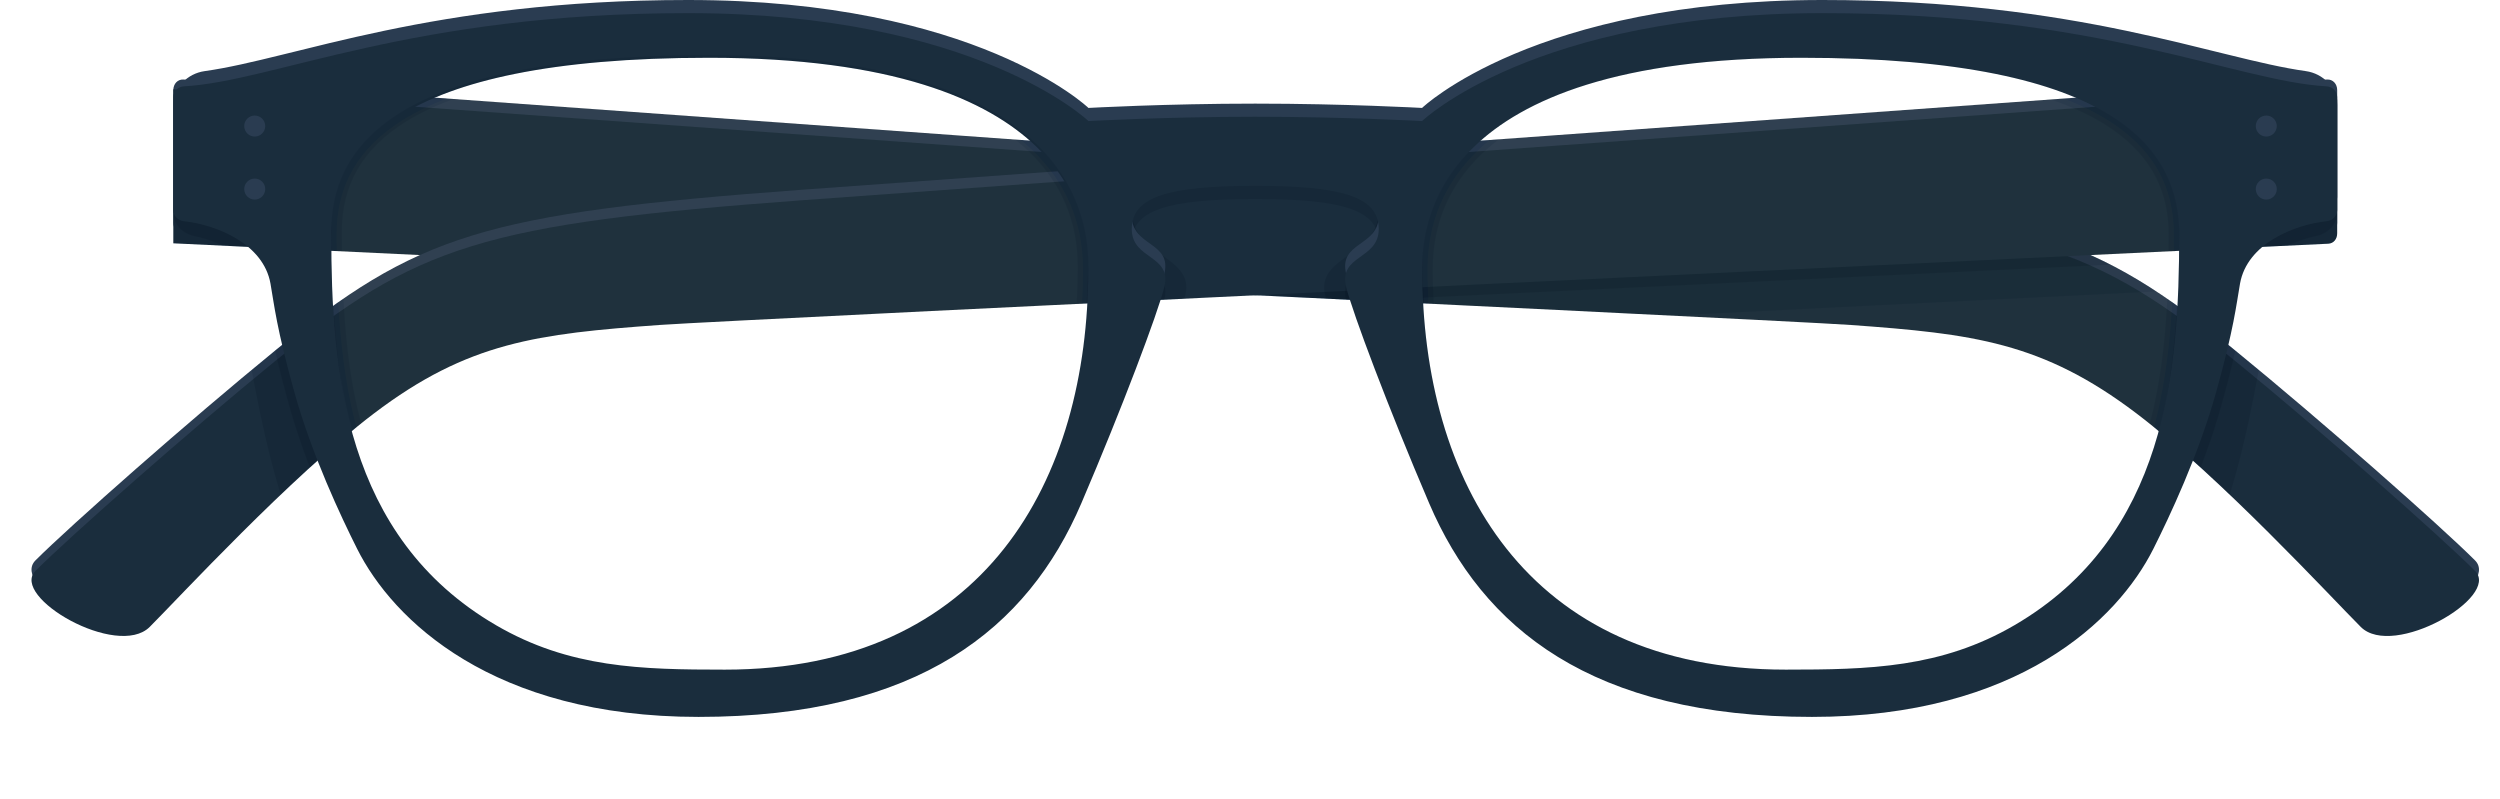
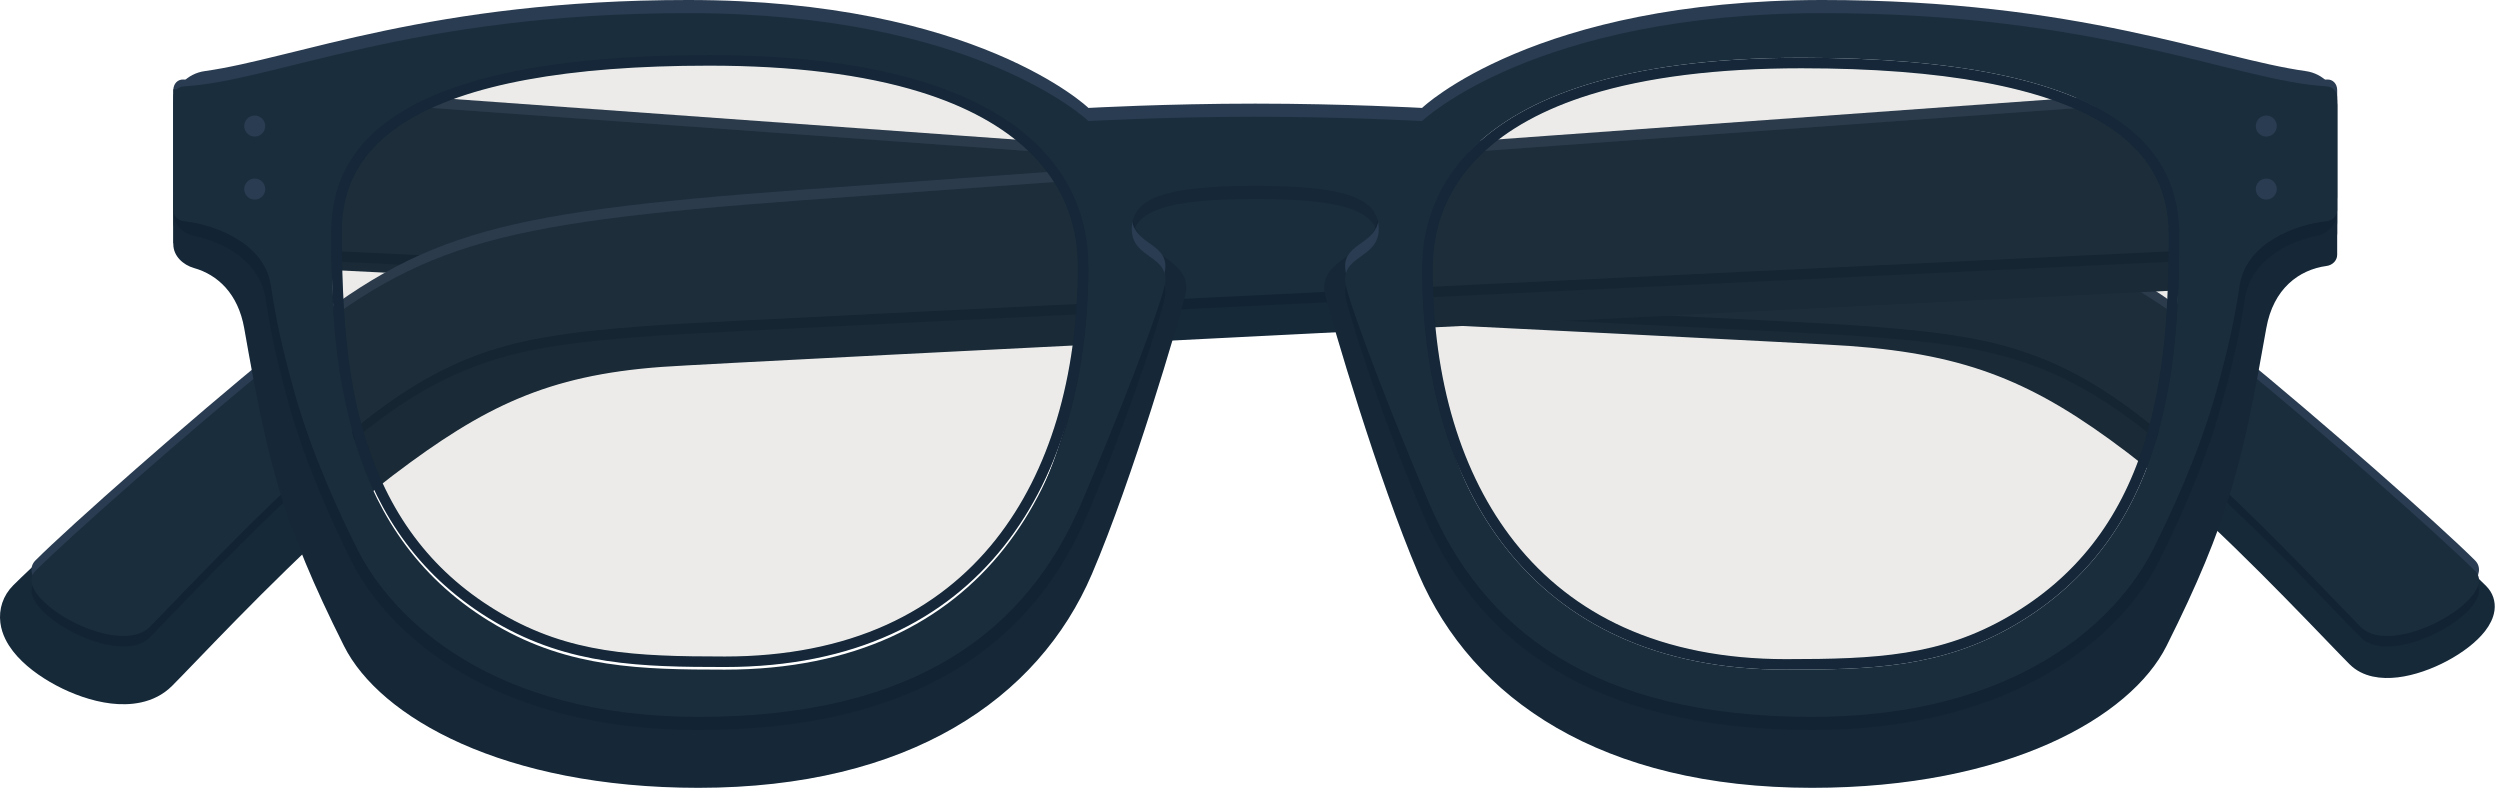
<svg xmlns="http://www.w3.org/2000/svg" width="952" height="304" viewBox="0 0 952 304" fill="none">
+   <g class="fake-the-blend-mode">
+     <path d="M82 44L82.222 41.008L79 40.769V44V71.795C79 86.152 89.998 98.045 104.421 98.751C213.353 104.086 680.153 126.979 704.513 128.742C727.576 130.413 745.505 133.987 762.064 140.451C778.631 146.918 793.976 156.334 811.817 169.87C837.677 189.493 870.609 223.68 887.914 241.644C891.742 245.618 894.806 248.798 896.859 250.851C900.902 254.894 906.935 255.651 912.717 254.957C918.602 254.25 924.94 251.975 930.463 249.028C935.958 246.097 940.948 242.342 943.954 238.461C945.452 236.526 946.632 234.337 946.928 232.03C947.244 229.563 946.512 227.179 944.601 225.269C931.365 212.032 885.614 171.668 853.226 145.265C826.05 123.106 806.015 109.747 777.273 100.884C748.697 92.073 711.643 87.75 650.541 83.238C630.987 81.793 488.908 71.236 351.716 61.039C283.12 55.941 215.747 50.934 165.523 47.2L105.038 42.704L88.175 41.451L83.742 41.121L82.606 41.037L82.319 41.015L82.247 41.01L82.228 41.009C82.224 41.008 82.222 41.008 82 44Z" fill="#1a2d3d" />
+     <path d="M82 44L82.222 41.008L79 40.769V44V71.795C79 86.152 89.998 98.045 104.421 98.751C213.353 104.086 680.153 126.979 704.513 128.742C727.576 130.413 745.505 133.987 762.064 140.451C778.631 146.918 793.976 156.334 811.817 169.87C837.677 189.493 870.609 223.68 887.914 241.644C891.742 245.618 894.806 248.798 896.859 250.851C900.902 254.894 906.935 255.651 912.717 254.957C918.602 254.25 924.94 251.975 930.463 249.028C935.958 246.097 940.948 242.342 943.954 238.461C945.452 236.526 946.632 234.337 946.928 232.03C947.244 229.563 946.512 227.179 944.601 225.269C931.365 212.032 885.614 171.668 853.226 145.265C826.05 123.106 806.015 109.747 777.273 100.884C748.697 92.073 711.643 87.75 650.541 83.238C630.987 81.793 488.908 71.236 351.716 61.039C283.12 55.941 215.747 50.934 165.523 47.2L105.038 42.704L88.175 41.451L83.742 41.121L82.606 41.037L82.319 41.015L82.247 41.01L82.228 41.009C82.224 41.008 82.222 41.008 82 44Z" stroke="#1a2d3d" stroke-width="6" />
+   </g>
  <g style="mix-blend-mode:soft-light" opacity="0.2">
    <path d="M82 44L82.222 41.008L79 40.769V44V71.795C79 86.152 89.998 98.045 104.421 98.751C213.353 104.086 680.153 126.979 704.513 128.742C727.576 130.413 745.505 133.987 762.064 140.451C778.631 146.918 793.976 156.334 811.817 169.87C837.677 189.493 870.609 223.68 887.914 241.644C891.742 245.618 894.806 248.798 896.859 250.851C900.902 254.894 906.935 255.651 912.717 254.957C918.602 254.25 924.94 251.975 930.463 249.028C935.958 246.097 940.948 242.342 943.954 238.461C945.452 236.526 946.632 234.337 946.928 232.03C947.244 229.563 946.512 227.179 944.601 225.269C931.365 212.032 885.614 171.668 853.226 145.265C826.05 123.106 806.015 109.747 777.273 100.884C748.697 92.073 711.643 87.75 650.541 83.238C630.987 81.793 488.908 71.236 351.716 61.039C283.12 55.941 215.747 50.934 165.523 47.2L105.038 42.704L88.175 41.451L83.742 41.121L82.606 41.037L82.319 41.015L82.247 41.01L82.228 41.009C82.224 41.008 82.222 41.008 82 44Z" fill="#2A3C51" />
    <path d="M82 44L82.222 41.008L79 40.769V44V71.795C79 86.152 89.998 98.045 104.421 98.751C213.353 104.086 680.153 126.979 704.513 128.742C727.576 130.413 745.505 133.987 762.064 140.451C778.631 146.918 793.976 156.334 811.817 169.87C837.677 189.493 870.609 223.68 887.914 241.644C891.742 245.618 894.806 248.798 896.859 250.851C900.902 254.894 906.935 255.651 912.717 254.957C918.602 254.25 924.94 251.975 930.463 249.028C935.958 246.097 940.948 242.342 943.954 238.461C945.452 236.526 946.632 234.337 946.928 232.03C947.244 229.563 946.512 227.179 944.601 225.269C931.365 212.032 885.614 171.668 853.226 145.265C826.05 123.106 806.015 109.747 777.273 100.884C748.697 92.073 711.643 87.75 650.541 83.238C630.987 81.793 488.908 71.236 351.716 61.039C283.12 55.941 215.747 50.934 165.523 47.2L105.038 42.704L88.175 41.451L83.742 41.121L82.606 41.037L82.319 41.015L82.247 41.01L82.228 41.009C82.224 41.008 82.222 41.008 82 44Z" stroke="#2A3C51" stroke-width="6" />
  </g>
  <g style="mix-blend-mode:soft-light" opacity="0.2">
    <path d="M69.939 38.284C67.622 38.117 66 39.977 66 42.299V89.022C66 93.292 69.228 96.804 73.493 97.007C143.363 100.337 678.896 125.881 704.73 127.75C751.26 131.12 777.7 134.22 813.63 161.48C845.43 185.61 887.83 231.58 898.98 242.73C911.29 255.04 952.36 231.27 942.48 221.39C929.35 208.26 883.69 167.97 851.33 141.59C797.22 97.47 772.6 89.26 650.32 80.23C613.161 77.484 119.13 41.834 69.939 38.284Z" fill="#1A2D3D" />
  </g>
  <path d="M69.939 30.284C67.622 30.117 66 31.977 66 34.299V84.836C66 86.971 67.285 88.711 69.418 88.813C118.422 91.148 678.301 117.838 704.73 119.75C751.26 123.12 777.7 126.22 813.63 153.48C845.43 177.61 887.83 223.58 898.98 234.73C911.29 247.04 952.36 223.27 942.48 213.39C929.35 200.26 883.69 159.97 851.33 133.59C797.22 89.47 772.6 81.26 650.32 72.23C613.161 69.484 119.13 33.834 69.939 30.284Z" fill="#2A3C51" />
  <path d="M66 34V92.65C66 92.65 677.09 121.75 704.73 123.75C751.26 127.12 777.7 130.22 813.63 157.48C845.43 181.61 887.83 227.58 898.98 238.73C911.29 251.04 952.36 227.27 942.48 217.39C929.35 204.26 883.69 163.97 851.33 137.59C797.22 93.47 772.6 85.26 650.32 76.23C611.21 73.34 66 34 66 34Z" fill="#1A2D3D" />
+   <path d="M251.704 133.724C228.949 135.372 211.367 139.374 195.168 146.175C178.918 152.997 163.786 162.749 145.997 176.249L145.997 176.25C120.359 195.704 87.71 229.591 70.355 247.605C66.478 251.629 63.365 254.861 61.263 256.963C56.254 261.971 49.063 262.663 42.925 261.925C36.582 261.164 29.887 258.738 24.125 255.665C18.422 252.623 13.034 248.625 9.674 244.288C8.005 242.132 6.487 239.445 6.096 236.402C5.665 233.04 6.691 229.724 9.277 227.137C22.621 213.794 68.463 173.365 100.878 146.93L100.879 146.929C128.176 124.677 148.563 111.043 177.844 102.016C206.791 93.092 244.174 88.756 305.238 84.246C324.788 82.802 465.362 72.245 601.057 62.048C668.902 56.95 735.526 51.942 785.188 48.209C810.019 46.342 830.609 44.794 844.992 43.713L861.665 42.459L866.048 42.13L867.171 42.045L867.455 42.024L867.526 42.019L867.544 42.017C867.548 42.017 867.55 42.017 868 48L867.55 42.017L874 41.532V48V73.796C874 89.711 861.776 102.955 845.724 103.749C737.418 109.107 276.002 131.966 251.704 133.724ZM251.704 133.724L251.27 127.74L251.704 133.724Z" fill="#1A2D3D" />
+   <path d="M251.704 133.724C228.949 135.372 211.367 139.374 195.168 146.175C178.918 152.997 163.786 162.749 145.997 176.249L145.997 176.25C120.359 195.704 87.71 229.591 70.355 247.605C66.478 251.629 63.365 254.861 61.263 256.963C56.254 261.971 49.063 262.663 42.925 261.925C36.582 261.164 29.887 258.738 24.125 255.665C18.422 252.623 13.034 248.625 9.674 244.288C8.005 242.132 6.487 239.445 6.096 236.402C5.665 233.04 6.691 229.724 9.277 227.137C22.621 213.794 68.463 173.365 100.878 146.93L100.879 146.929C128.176 124.677 148.563 111.043 177.844 102.016C206.791 93.092 244.174 88.756 305.238 84.246C324.788 82.802 465.362 72.245 601.057 62.048C668.902 56.95 735.526 51.942 785.188 48.209C810.019 46.342 830.609 44.794 844.992 43.713L861.665 42.459L866.048 42.13L867.171 42.045L867.455 42.024L867.526 42.019L867.544 42.017C867.548 42.017 867.55 42.017 868 48L867.55 42.017L874 41.532V48V73.796C874 89.711 861.776 102.955 845.724 103.749C737.418 109.107 276.002 131.966 251.704 133.724ZM251.704 133.724L251.27 127.74L251.704 133.724Z" stroke="#1A2D3D" stroke-width="12" />
  <g style="mix-blend-mode:soft-light" opacity="0.2">
    <path d="M251.704 133.724C228.949 135.372 211.367 139.374 195.168 146.175C178.918 152.997 163.786 162.749 145.997 176.249L145.997 176.25C120.359 195.704 87.71 229.591 70.355 247.605C66.478 251.629 63.365 254.861 61.263 256.963C56.254 261.971 49.063 262.663 42.925 261.925C36.582 261.164 29.887 258.738 24.125 255.665C18.422 252.623 13.034 248.625 9.674 244.288C8.005 242.132 6.487 239.445 6.096 236.402C5.665 233.04 6.691 229.724 9.277 227.137C22.621 213.794 68.463 173.365 100.878 146.93L100.879 146.929C128.176 124.677 148.563 111.043 177.844 102.016C206.791 93.092 244.174 88.756 305.238 84.246C324.788 82.802 465.362 72.245 601.057 62.048C668.902 56.95 735.526 51.942 785.188 48.209C810.019 46.342 830.609 44.794 844.992 43.713L861.665 42.459L866.048 42.13L867.171 42.045L867.455 42.024L867.526 42.019L867.544 42.017C867.548 42.017 867.55 42.017 868 48L867.55 42.017L874 41.532V48V73.796C874 89.711 861.776 102.955 845.724 103.749C737.418 109.107 276.002 131.966 251.704 133.724ZM251.704 133.724L251.27 127.74L251.704 133.724Z" fill="#2A3C51" />
    <path d="M251.704 133.724C228.949 135.372 211.367 139.374 195.168 146.175C178.918 152.997 163.786 162.749 145.997 176.249L145.997 176.25C120.359 195.704 87.71 229.591 70.355 247.605C66.478 251.629 63.365 254.861 61.263 256.963C56.254 261.971 49.063 262.663 42.925 261.925C36.582 261.164 29.887 258.738 24.125 255.665C18.422 252.623 13.034 248.625 9.674 244.288C8.005 242.132 6.487 239.445 6.096 236.402C5.665 233.04 6.691 229.724 9.277 227.137C22.621 213.794 68.463 173.365 100.878 146.93L100.879 146.929C128.176 124.677 148.563 111.043 177.844 102.016C206.791 93.092 244.174 88.756 305.238 84.246C324.788 82.802 465.362 72.245 601.057 62.048C668.902 56.95 735.526 51.942 785.188 48.209C810.019 46.342 830.609 44.794 844.992 43.713L861.665 42.459L866.048 42.13L867.171 42.045L867.455 42.024L867.526 42.019L867.544 42.017C867.548 42.017 867.55 42.017 868 48L867.55 42.017L874 41.532V48V73.796C874 89.711 861.776 102.955 845.724 103.749C737.418 109.107 276.002 131.966 251.704 133.724ZM251.704 133.724L251.27 127.74L251.704 133.724Z" stroke="#2A3C51" stroke-width="12" />
  </g>
  <g style="mix-blend-mode:soft-light" opacity="0.2">
    <path d="M305.68 80.23C183.4 89.26 158.78 97.47 104.67 141.58C72.31 167.97 26.65 208.25 13.52 221.38C3.64 231.26 44.71 255.03 57.02 242.72C68.17 231.57 110.57 185.6 142.37 161.47C178.3 134.2 204.74 131.11 251.27 127.74C277.104 125.871 812.637 100.327 882.507 96.997C886.773 96.794 890 93.282 890 89.012V38C890 38 344.79 77.34 305.68 80.23Z" fill="#1A2D3D" />
  </g>
  <path d="M305.68 72.23C183.4 81.26 158.78 89.47 104.67 133.58C72.31 159.97 26.65 200.25 13.52 213.38C3.64 223.26 44.71 247.03 57.02 234.72C68.17 223.57 110.57 177.6 142.37 153.47C178.3 126.2 204.74 123.11 251.27 119.74C277.699 117.828 837.578 91.138 886.582 88.803C888.715 88.701 890 86.961 890 84.826V34.299C890 31.977 888.378 30.117 886.061 30.284C836.87 33.834 342.839 69.484 305.68 72.23Z" fill="#2A3C51" />
  <path d="M305.68 76.23C183.4 85.26 158.78 93.47 104.67 137.58C72.31 163.97 26.65 204.25 13.52 217.38C3.64 227.26 44.71 251.03 57.02 238.72C68.17 227.57 110.57 181.6 142.37 157.47C178.3 130.2 204.74 127.11 251.27 123.74C277.699 121.828 837.578 95.138 886.582 92.803C888.715 92.701 890 90.961 890 88.826V38.299C890 35.977 888.378 34.117 886.061 34.284C836.87 37.834 342.839 73.484 305.68 76.23Z" fill="#1A2D3D" />
+   <g class="fake-the-blend-mode">
+     <path d="M694 8C584.28 8 541.52 49.1 541.52 49.1C541.52 49.1 512 47.46 478 47.46C444 47.46 414.48 49.1 414.48 49.1C414.48 49.1 371.72 8 262 8C156.411 8 104.62 33.931 69.988 35.884C67.783 36.008 66 37.79 66 39.999C66 50.477 66 78.891 66 93.017C66 97.435 69.651 100.872 73.902 102.075C82.875 104.614 90.668 111.786 93 125C101.94 175.799 107.259 198.635 131 246C144.61 273.13 191.62 300 265.99 300C345.86 300 395.38 266.29 415.79 218.61C431.36 182.24 448.88 122.27 451.35 112.4C455.092 97.448 430.98 97.601 430.98 80.21C430.98 67.88 445 63.77 478 63.77C511 63.77 525.02 67.88 525.02 80.21C525.02 97.589 500.896 97.473 504.65 112.4C507.12 122.26 524.65 182.24 540.21 218.61C560.62 266.29 610.14 300 690.01 300C764.38 300 811.39 273.13 825 246C848.741 198.635 854.06 175.799 863 125C865.666 109.894 875.469 102.684 886.012 101.265C888.201 100.97 890 99.211 890 97.002C890 85.14 890 51.592 890 39.999C890 37.79 888.217 36.008 886.012 35.884C851.38 33.931 799.589 8 694 8ZM276 268C244.17 268 216.83 267.38 188.85 251.06C130.96 217.29 126.15 136.07 126.15 84.26C126.16 53.02 148.32 17 270 17C410 17 414.42 80.65 414.42 97.42C414.42 178 375 268 276 268ZM767.15 251.06C739.17 267.38 711.83 268 680 268C581 268 541.58 178 541.58 97.42C541.58 80.65 546 17 686 17C807.68 17 829.84 53.02 829.84 84.26C829.84 136.07 825.03 217.29 767.15 251.06Z" fill="#1A2D3D" />
+   </g>
  <g style="mix-blend-mode:soft-light" opacity="0.2">
    <path d="M694 8C584.28 8 541.52 49.1 541.52 49.1C541.52 49.1 512 47.46 478 47.46C444 47.46 414.48 49.1 414.48 49.1C414.48 49.1 371.72 8 262 8C156.411 8 104.62 33.931 69.988 35.884C67.783 36.008 66 37.79 66 39.999C66 50.477 66 78.891 66 93.017C66 97.435 69.651 100.872 73.902 102.075C82.875 104.614 90.668 111.786 93 125C101.94 175.799 107.259 198.635 131 246C144.61 273.13 191.62 300 265.99 300C345.86 300 395.38 266.29 415.79 218.61C431.36 182.24 448.88 122.27 451.35 112.4C455.092 97.448 430.98 97.601 430.98 80.21C430.98 67.88 445 63.77 478 63.77C511 63.77 525.02 67.88 525.02 80.21C525.02 97.589 500.896 97.473 504.65 112.4C507.12 122.26 524.65 182.24 540.21 218.61C560.62 266.29 610.14 300 690.01 300C764.38 300 811.39 273.13 825 246C848.741 198.635 854.06 175.799 863 125C865.666 109.894 875.469 102.684 886.012 101.265C888.201 100.97 890 99.211 890 97.002C890 85.14 890 51.592 890 39.999C890 37.79 888.217 36.008 886.012 35.884C851.38 33.931 799.589 8 694 8ZM276 268C244.17 268 216.83 267.38 188.85 251.06C130.96 217.29 126.15 136.07 126.15 84.26C126.16 53.02 148.32 17 270 17C410 17 414.42 80.65 414.42 97.42C414.42 178 375 268 276 268ZM767.15 251.06C739.17 267.38 711.83 268 680 268C581 268 541.58 178 541.58 97.42C541.58 80.65 546 17 686 17C807.68 17 829.84 53.02 829.84 84.26C829.84 136.07 825.03 217.29 767.15 251.06Z" fill="#1A2D3D" />
  </g>
  <g style="mix-blend-mode:soft-light" opacity="0.2">
    <path d="M694 10C584.28 10 541.52 51.1 541.52 51.1C541.52 51.1 512 49.46 478 49.46C444 49.46 414.48 51.1 414.48 51.1C414.48 51.1 371.72 10 262 10C160.382 10 108.592 34.018 73.97 37.565C69.575 38.015 66 41.566 66 45.984C66 55.508 66 71.35 66 81.003C66 85.422 69.609 88.972 73.937 89.862C85.288 92.197 98.6 99.397 101 113C102.48 121.41 103.25 129.7 110 154C116.77 178.37 127.93 201.89 134 214C147.61 241.13 187.62 278 265.99 278C349.86 278 393.38 244.29 413.79 196.61C429.36 160.24 440.88 124.27 443.35 114.4C445.82 104.53 436.75 101.25 434.28 101.25C431.81 101.25 430.98 96.32 430.98 92.21C430.98 79.88 445 75.77 478 75.77C511 75.77 525.02 79.88 525.02 92.21C525.02 96.32 524.2 101.25 521.72 101.25C519.24 101.25 510.17 104.54 512.65 114.4C515.12 124.26 526.65 160.24 542.21 196.61C562.62 244.29 606.14 278 690.01 278C768.38 278 808.39 241.13 822 214C828.07 201.89 839.23 178.37 846 154C852.75 129.7 853.52 121.41 855 113C857.401 99.397 870.711 92.197 882.063 89.862C886.391 88.972 890 85.422 890 81.003C890 71.35 890 55.508 890 45.984C890 41.566 886.425 38.015 882.03 37.565C847.409 34.018 795.618 10 694 10ZM276 260C244.17 260 216.83 259.38 188.85 243.06C130.96 209.29 116.15 136.07 116.15 84.26C116.16 53.02 148.32 17 270 17C410 17 424.42 80.65 424.42 97.42C424.42 178 375 260 276 260ZM767.15 243.06C739.17 259.38 711.83 260 680 260C581 260 531.58 188 531.58 107.42C531.58 90.65 546 17 686 17C807.68 17 839.84 63.02 839.84 94.26C839.84 146.07 825.03 209.29 767.15 243.06Z" fill="#1A2D3D" />
  </g>
  <path d="M694 0C584.28 0 541.52 41.1 541.52 41.1C541.52 41.1 512 39.46 478 39.46C444 39.46 414.48 41.1 414.48 41.1C414.48 41.1 371.72 0 262 0C164.192 0 112.545 22.25 77.938 27.082C71.374 27.998 66 33.36 66 39.987C66 51.227 66 67.409 66 75.022C66 77.231 67.791 78.99 69.987 79.226C82.301 80.549 100.309 87.752 103 103C104.48 111.41 105.25 119.7 112 144C118.77 168.37 129.93 191.89 136 204C149.61 231.13 187.62 268 265.99 268C349.86 268 391.38 234.29 411.79 186.61C427.36 150.24 440.88 114.27 443.35 104.4C446.467 91.944 430.98 94.021 430.98 82.21C430.98 69.88 445 65.77 478 65.77C511 65.77 525.02 69.88 525.02 82.21C525.02 94.019 509.518 91.949 512.65 104.4C515.12 114.26 528.65 150.24 544.21 186.61C564.62 234.29 606.14 268 690.01 268C768.38 268 806.39 231.13 820 204C826.07 191.89 837.23 168.37 844 144C850.75 119.7 851.52 111.41 853 103C855.691 87.752 873.699 80.549 886.013 79.226C888.209 78.99 890 77.231 890 75.022C890 67.409 890 51.227 890 39.987C890 33.36 884.626 27.998 878.062 27.082C843.455 22.25 791.808 0 694 0ZM276 260C244.17 260 214.83 262.38 186.85 246.06C128.96 212.29 121.15 136.07 121.15 84.26C121.16 53.02 148.32 17 270 17C410 17 420.42 80.65 420.42 97.42C420.42 178 375 260 276 260ZM771.15 242.06C743.17 258.38 709.83 260 678 260C579 260 534.58 178 534.58 97.42C534.58 80.65 546 17 686 17C807.68 17 836.84 53.02 836.84 84.26C836.84 136.07 829.03 208.29 771.15 242.06Z" fill="#2A3C51" />
  <path d="M694 5C584.28 5 541.52 46.1 541.52 46.1C541.52 46.1 512 44.46 478 44.46C444 44.46 414.48 46.1 414.48 46.1C414.48 46.1 371.72 5 262 5C156.411 5 104.62 30.931 69.988 32.884C67.783 33.008 66 34.772 66 36.981C66 46.455 66 70.27 66 80.022C66 82.231 67.791 83.99 69.987 84.226C82.301 85.549 100.309 92.752 103 108C104.48 116.41 105.25 124.7 112 149C118.77 173.37 129.93 196.89 136 209C149.61 236.13 187.62 273 265.99 273C349.86 273 391.38 239.29 411.79 191.61C427.36 155.24 440.88 119.27 443.35 109.4C446.467 96.944 430.98 99.021 430.98 87.21C430.98 74.88 445 70.77 478 70.77C511 70.77 525.02 74.88 525.02 87.21C525.02 99.019 509.518 96.949 512.65 109.4C515.12 119.26 528.65 155.24 544.21 191.61C564.62 239.29 606.14 273 690.01 273C768.38 273 806.39 236.13 820 209C826.07 196.89 837.23 173.37 844 149C850.75 124.7 851.52 116.41 853 108C855.691 92.752 873.699 85.549 886.013 84.226C888.209 83.99 890 82.231 890 80.022C890 70.27 890 46.455 890 36.981C890 34.772 888.217 33.008 886.012 32.884C851.38 30.931 799.589 5 694 5ZM276 255C244.17 255 216.83 254.38 188.85 238.06C130.96 204.29 126.15 141.07 126.15 89.26C126.16 58.02 148.32 22 270 22C410 22 414.42 85.65 414.42 102.42C414.42 183 375 255 276 255ZM767.15 238.06C739.17 254.38 711.83 255 680 255C581 255 541.58 183 541.58 102.42C541.58 85.65 546 22 686 22C807.68 22 829.84 58.02 829.84 89.26C829.84 141.07 825.03 204.29 767.15 238.06Z" fill="#1A2D3D" />
-   <g style="mix-blend-mode:soft-light" opacity="0.1">
-     <path d="M680 253C634.29 253 599.04 237.75 575.24 207.69C554.53 181.54 543.59 145.14 543.59 102.42C543.59 84.79 550.02 69.63 562.69 57.36C585.55 35.22 627.04 24 686 24C740.25 24 779.44 31.27 802.49 45.62C819.55 56.23 827.84 70.51 827.84 89.27C827.84 146.96 820.36 204.71 766.13 236.34C739.62 251.8 713.71 253 680 253Z" fill="#FFDC7F" />
+   <g opacity="0.1" fill="#3c381f">
+     <path d="M680 253C634.29 253 599.04 237.75 575.24 207.69C554.53 181.54 543.59 145.14 543.59 102.42C543.59 84.79 550.02 69.63 562.69 57.36C585.55 35.22 627.04 24 686 24C740.25 24 779.44 31.27 802.49 45.62C819.55 56.23 827.84 70.51 827.84 89.27C827.84 146.96 820.36 204.71 766.13 236.34C739.62 251.8 713.71 253 680 253Z" />
+     <path d="M276 253C242.29 253 216.38 251.8 189.86 236.33C135.63 204.7 128.15 146.95 128.15 89.26C128.15 70.5 136.44 56.22 153.5 45.61C176.56 31.27 215.75 24 270 24C328.96 24 370.45 35.22 393.32 57.36C405.99 69.63 412.42 84.79 412.42 102.42C412.42 145.14 401.48 181.54 380.77 207.69C356.96 237.75 321.71 253 276 253Z" />
  </g>
-   <g style="mix-blend-mode:soft-light" opacity="0.1">
-     <path d="M276 253C242.29 253 216.38 251.8 189.86 236.33C135.63 204.7 128.15 146.95 128.15 89.26C128.15 70.5 136.44 56.22 153.5 45.61C176.56 31.27 215.75 24 270 24C328.96 24 370.45 35.22 393.32 57.36C405.99 69.63 412.42 84.79 412.42 102.42C412.42 145.14 401.48 181.54 380.77 207.69C356.96 237.75 321.71 253 276 253Z" fill="#FFDC7F" />
+   <g class="fake-the-blend-mode">
+     <path d="M270 25C301.91 25 328.97 28.37 350.44 35.03C367.97 40.46 381.93 48.12 391.92 57.8C404.19 69.68 410.41 84.35 410.41 101.42C410.41 143.68 399.61 179.65 379.19 205.45C368.06 219.51 354.11 230.41 337.73 237.86C320 245.91 299.23 250 276 250C241.55 250 217.02 248.86 190.87 233.61C165.72 218.94 148.95 197.55 139.61 168.22C134.94 153.54 130.16 132.56 130.16 88.27C130.16 70.26 138.14 56.54 154.56 46.32C177.29 32.17 216.13 25 270 25ZM270 21C148.32 21 126.16 57.02 126.16 88.26C126.16 140.07 130.97 203.29 188.86 237.06C216.83 253.38 244.17 254 276 254C375 254 414.42 182 414.42 101.42C414.42 84.65 410 21 270 21Z" fill="#1A2D3D" />
  </g>
-   <g style="mix-blend-mode:soft-light" opacity="0.2">
+   <g class="fake-the-blend-mode">
+     <path d="M686 26C739.87 26 778.71 33.17 801.44 47.31C817.86 57.53 825.84 71.25 825.84 89.26C825.84 114.12 824.72 143.05 816.39 169.21C807.05 198.54 790.28 219.93 765.13 234.6C738.98 249.86 714.45 251 680 251C656.77 251 636 246.91 618.26 238.85C601.88 231.4 587.93 220.5 576.8 206.44C556.38 180.65 545.58 144.68 545.58 102.41C545.58 85.34 551.8 70.66 564.07 58.79C574.06 49.12 588.02 41.46 605.55 36.02C627.03 29.37 654.09 26 686 26ZM686 22C546 22 541.58 85.65 541.58 102.42C541.58 183 581 255 680 255C711.83 255 739.17 254.38 767.14 238.06C825.03 204.29 829.84 141.07 829.84 89.26C829.84 58.02 807.68 22 686 22Z" fill="#1A2D3D" />
+   </g>
+   <g style="mix-blend-mode:soft-light" opacity=".3">
    <path d="M270 25C301.91 25 328.97 28.37 350.44 35.03C367.97 40.46 381.93 48.12 391.92 57.8C404.19 69.68 410.41 84.35 410.41 101.42C410.41 143.68 399.61 179.65 379.19 205.45C368.06 219.51 354.11 230.41 337.73 237.86C320 245.91 299.23 250 276 250C241.55 250 217.02 248.86 190.87 233.61C165.72 218.94 148.95 197.55 139.61 168.22C134.94 153.54 130.16 132.56 130.16 88.27C130.16 70.26 138.14 56.54 154.56 46.32C177.29 32.17 216.13 25 270 25ZM270 21C148.32 21 126.16 57.02 126.16 88.26C126.16 140.07 130.97 203.29 188.86 237.06C216.83 253.38 244.17 254 276 254C375 254 414.42 182 414.42 101.42C414.42 84.65 410 21 270 21Z" fill="#2A3C51" />
-   </g>
-   <g style="mix-blend-mode:soft-light" opacity="0.2">
    <path d="M686 26C739.87 26 778.71 33.17 801.44 47.31C817.86 57.53 825.84 71.25 825.84 89.26C825.84 114.12 824.72 143.05 816.39 169.21C807.05 198.54 790.28 219.93 765.13 234.6C738.98 249.86 714.45 251 680 251C656.77 251 636 246.91 618.26 238.85C601.88 231.4 587.93 220.5 576.8 206.44C556.38 180.65 545.58 144.68 545.58 102.41C545.58 85.34 551.8 70.66 564.07 58.79C574.06 49.12 588.02 41.46 605.55 36.02C627.03 29.37 654.09 26 686 26ZM686 22C546 22 541.58 85.65 541.58 102.42C541.58 183 581 255 680 255C711.83 255 739.17 254.38 767.14 238.06C825.03 204.29 829.84 141.07 829.84 89.26C829.84 58.02 807.68 22 686 22Z" fill="#2A3C51" />
  </g>
  <path d="M97 52C99.209 52 101 50.209 101 48C101 45.791 99.209 44 97 44C94.791 44 93 45.791 93 48C93 50.209 94.791 52 97 52Z" fill="#2A3C51" />
  <path d="M97 76C99.209 76 101 74.209 101 72C101 69.791 99.209 68 97 68C94.791 68 93 69.791 93 72C93 74.209 94.791 76 97 76Z" fill="#2A3C51" />
  <path d="M863 52C865.209 52 867 50.209 867 48C867 45.791 865.209 44 863 44C860.791 44 859 45.791 859 48C859 50.209 860.791 52 863 52Z" fill="#2A3C51" />
  <path d="M863 76C865.209 76 867 74.209 867 72C867 69.791 865.209 68 863 68C860.791 68 859 69.791 859 72C859 74.209 860.791 76 863 76Z" fill="#2A3C51" />
</svg>
